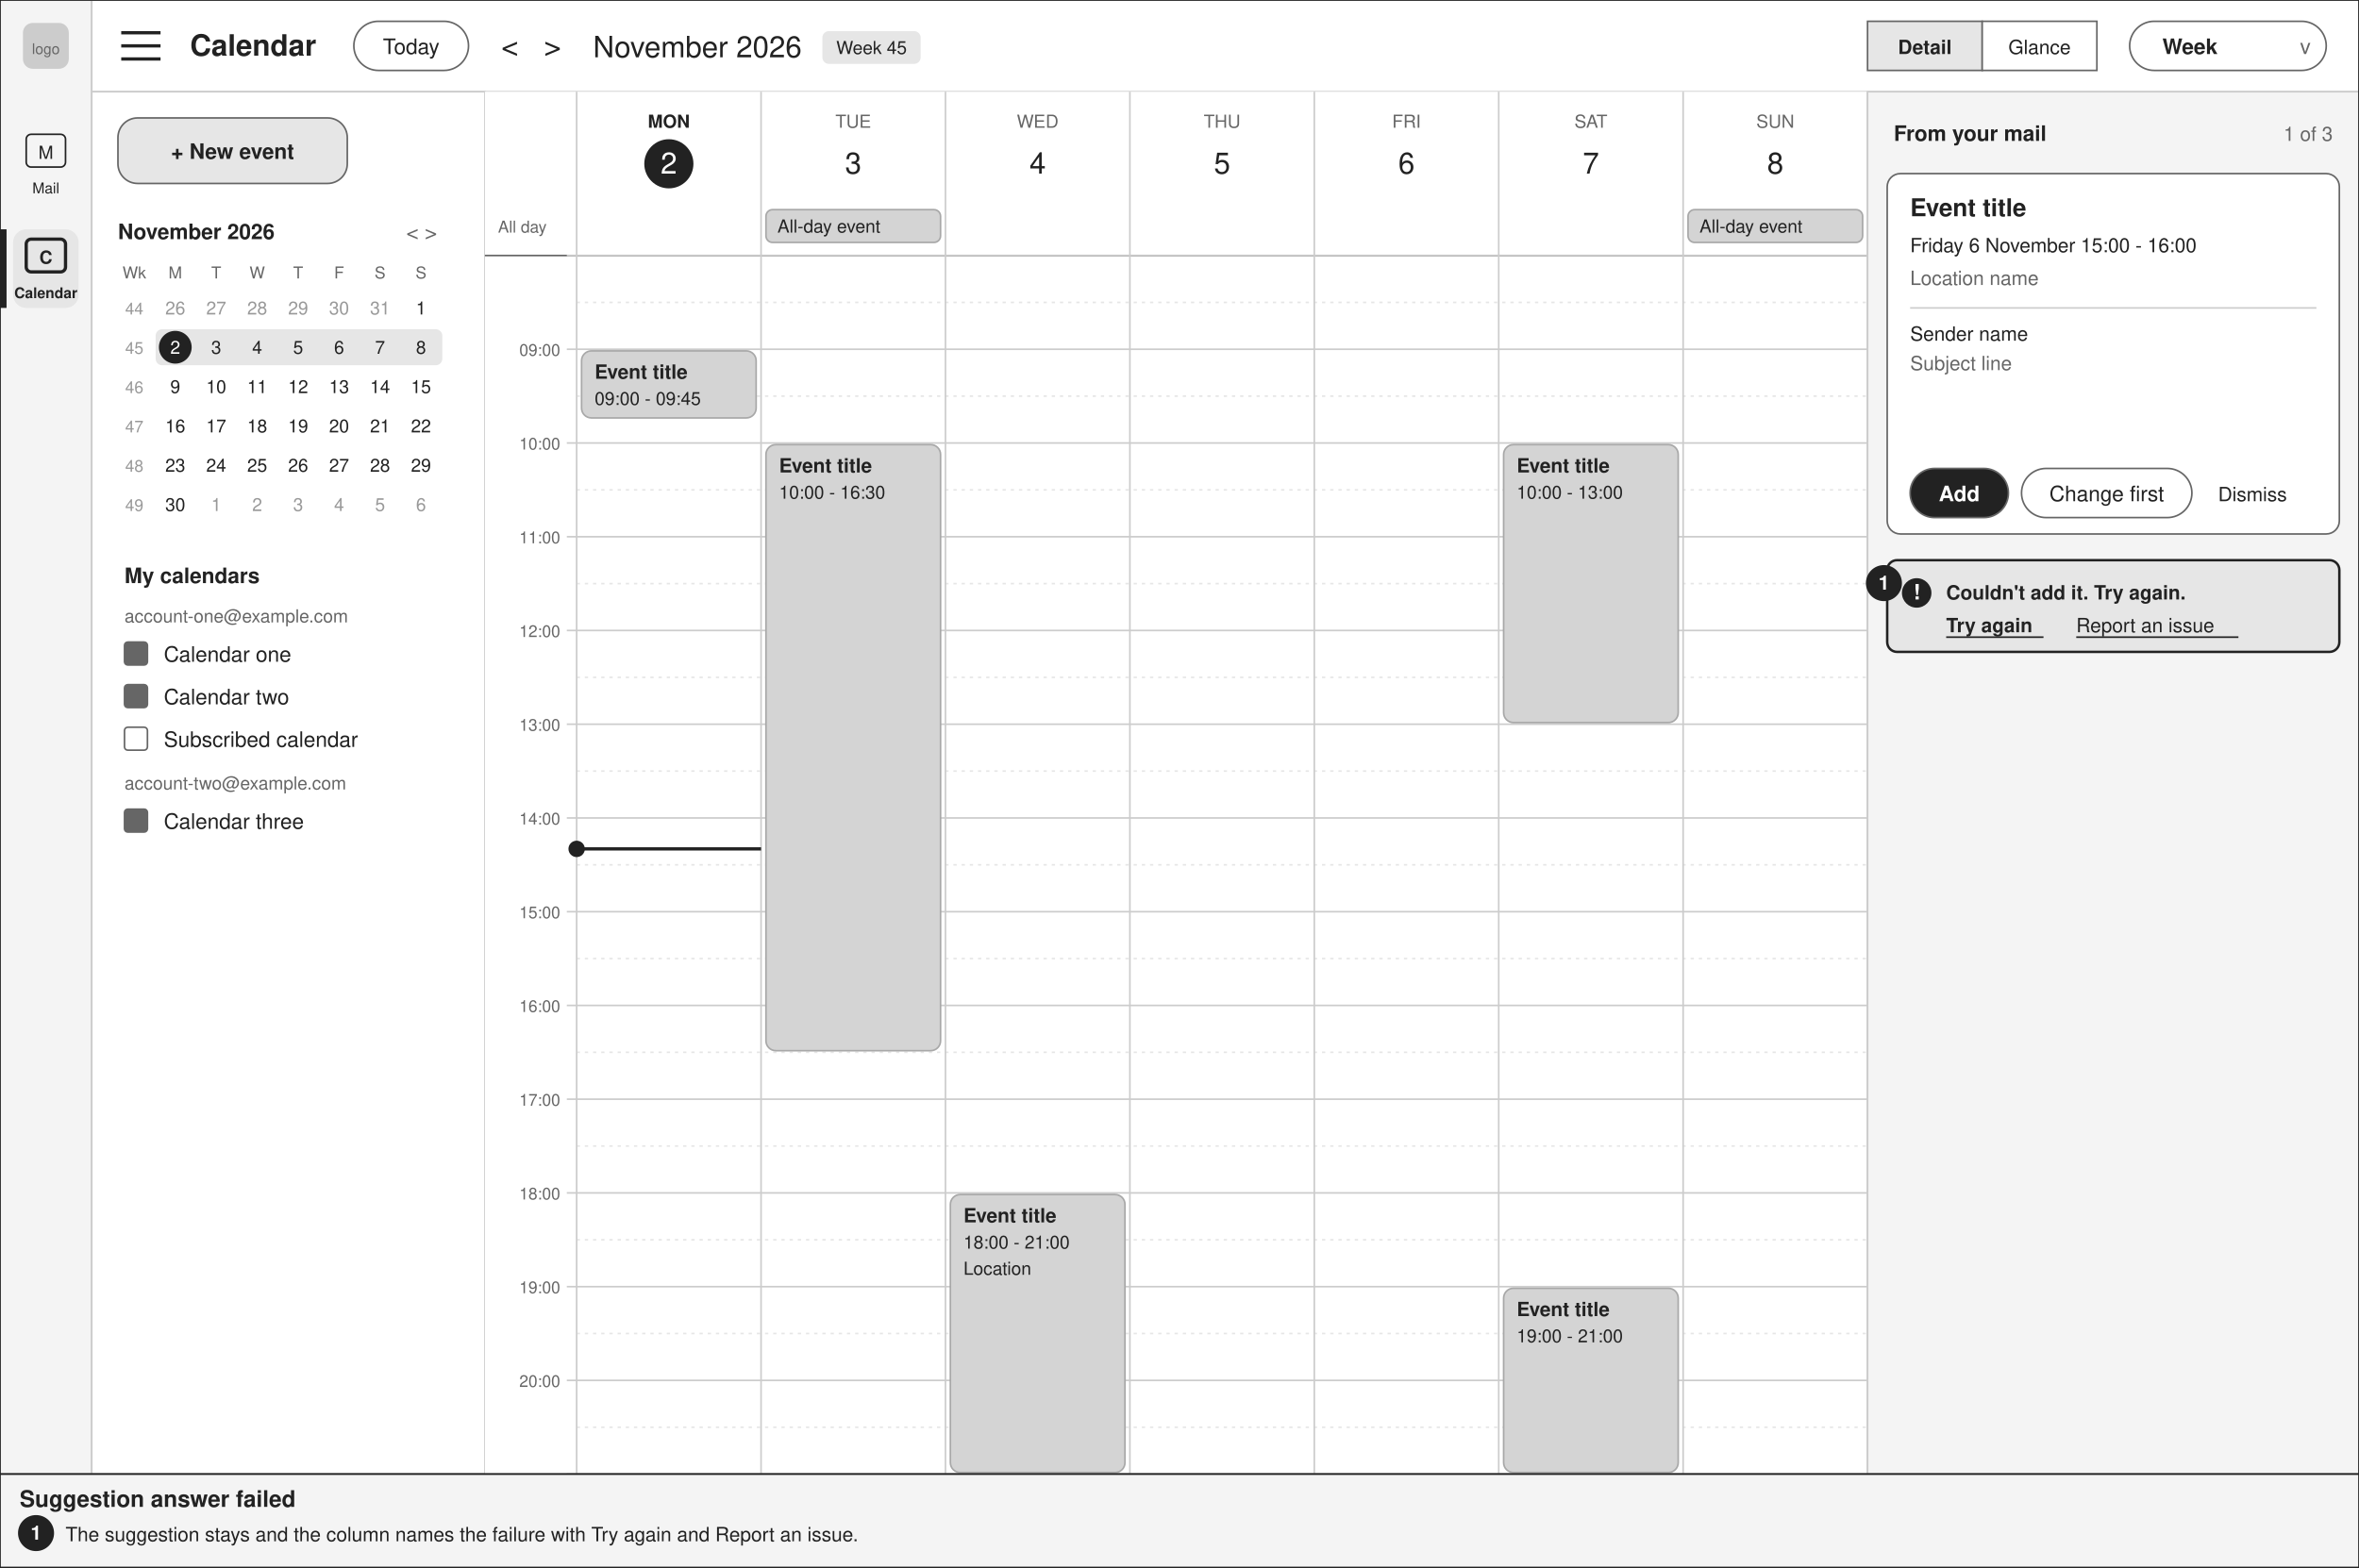
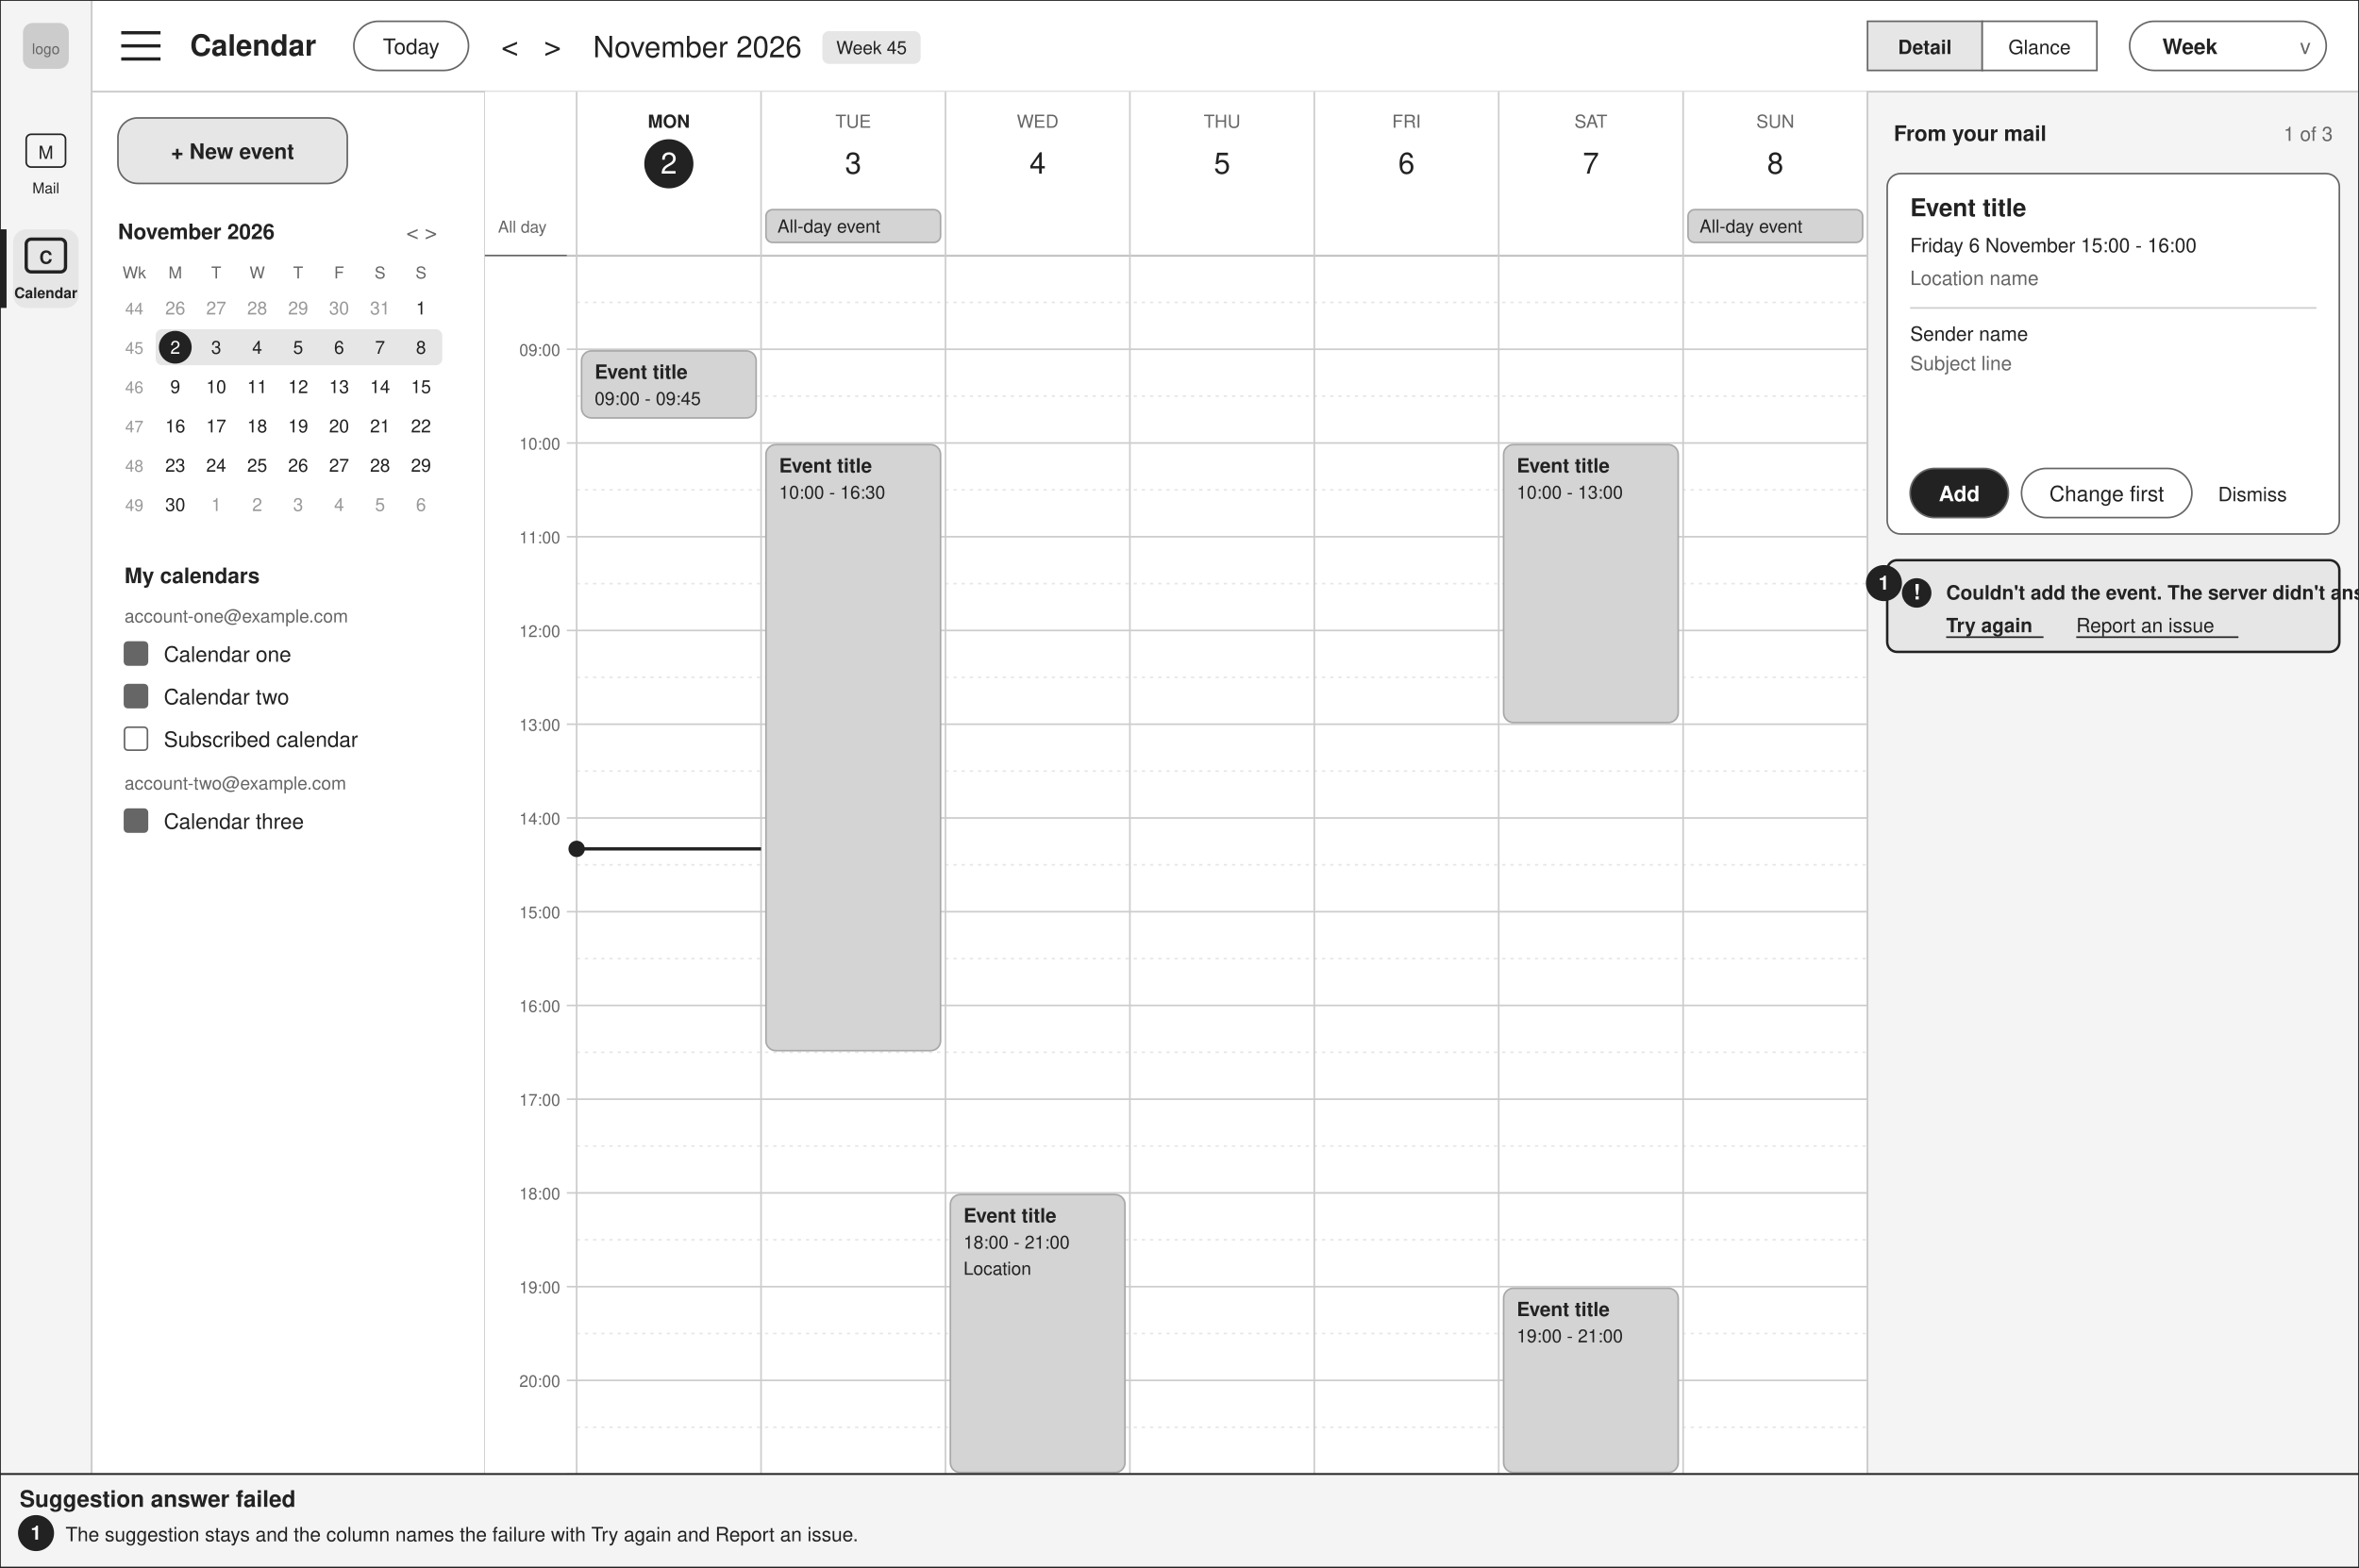
<svg xmlns="http://www.w3.org/2000/svg" width="1440" height="957" viewBox="0 0 1440 957">
  <rect width="1440" height="957" fill="#fff" />
  <rect x="0" y="0" width="56" height="900" rx="0" fill="#f4f4f4" stroke="#ccc" stroke-width="1" />
  <rect x="14" y="14" width="28" height="28" rx="6" fill="#ccc" stroke="none" stroke-width="1" />
  <text x="28" y="33" font-family="Helvetica, Arial, sans-serif" font-size="9" fill="#666" text-anchor="middle">logo</text>
  <rect x="16" y="82" width="24" height="20" rx="3" fill="none" stroke="#222" stroke-width="1" />
  <text x="28" y="97" font-family="Helvetica, Arial, sans-serif" font-size="11" fill="#222" text-anchor="middle">M</text>
  <text x="28" y="118" font-family="Helvetica, Arial, sans-serif" font-size="9" fill="#222" text-anchor="middle">Mail</text>
  <rect x="0" y="140" width="4" height="48" rx="0" fill="#222" stroke="none" stroke-width="1" />
  <rect x="8" y="140" width="40" height="48" rx="8" fill="#e6e6e6" stroke="none" stroke-width="1" />
  <rect x="16" y="146" width="24" height="20" rx="3" fill="none" stroke="#222" stroke-width="2" />
  <text x="28" y="161" font-family="Helvetica, Arial, sans-serif" font-size="11" fill="#222" font-weight="bold" text-anchor="middle">C</text>
  <text x="28" y="182" font-family="Helvetica, Arial, sans-serif" font-size="9" fill="#222" font-weight="bold" text-anchor="middle">Calendar</text>
  <rect x="56" y="0" width="1384" height="56" rx="0" fill="#fff" stroke="#ccc" stroke-width="1" />
  <line x1="74" y1="20" x2="98" y2="20" stroke="#222" stroke-width="2" />
  <line x1="74" y1="28" x2="98" y2="28" stroke="#222" stroke-width="2" />
  <line x1="74" y1="36" x2="98" y2="36" stroke="#222" stroke-width="2" />
  <text x="116" y="34" font-family="Helvetica, Arial, sans-serif" font-size="18" fill="#222" font-weight="bold">Calendar</text>
  <rect x="216" y="13" width="70" height="30" rx="15" fill="#fff" stroke="#666" stroke-width="1" />
  <text x="251" y="33" font-family="Helvetica, Arial, sans-serif" font-size="13" fill="#222" text-anchor="middle">Today</text>
  <text x="306" y="34" font-family="Helvetica, Arial, sans-serif" font-size="18" fill="#222">&lt;</text>
  <text x="332" y="34" font-family="Helvetica, Arial, sans-serif" font-size="18" fill="#222">&gt;</text>
  <text x="362" y="35" font-family="Helvetica, Arial, sans-serif" font-size="18" fill="#222">November 2026</text>
  <rect x="502" y="19" width="60" height="20" rx="4" fill="#e6e6e6" stroke="none" stroke-width="1" />
  <text x="532" y="33" font-family="Helvetica, Arial, sans-serif" font-size="11" fill="#222" text-anchor="middle">Week 45</text>
  <rect x="1140" y="13" width="70" height="30" rx="0" fill="#e6e6e6" stroke="#666" stroke-width="1" />
  <text x="1175" y="33" font-family="Helvetica, Arial, sans-serif" font-size="12" fill="#222" font-weight="bold" text-anchor="middle">Detail</text>
  <rect x="1210" y="13" width="70" height="30" rx="0" fill="#fff" stroke="#666" stroke-width="1" />
  <text x="1245" y="33" font-family="Helvetica, Arial, sans-serif" font-size="12" fill="#222" text-anchor="middle">Glance</text>
  <rect x="1300" y="13" width="120" height="30" rx="15" fill="none" stroke="#666" stroke-width="1" />
  <text x="1320" y="33" font-family="Helvetica, Arial, sans-serif" font-size="13" fill="#222" font-weight="bold">Week</text>
  <text x="1404" y="33" font-family="Helvetica, Arial, sans-serif" font-size="13" fill="#666">v</text>
  <rect x="56" y="56" width="240" height="844" rx="0" fill="#fff" stroke="#ccc" stroke-width="1" />
  <rect x="72" y="72" width="140" height="40" rx="12" fill="#e6e6e6" stroke="#666" stroke-width="1" />
  <text x="142" y="97" font-family="Helvetica, Arial, sans-serif" font-size="13" fill="#222" font-weight="bold" text-anchor="middle">+  New event</text>
  <text x="72" y="146" font-family="Helvetica, Arial, sans-serif" font-size="13" fill="#222" font-weight="bold">November 2026</text>
  <text x="248" y="146" font-family="Helvetica, Arial, sans-serif" font-size="13" fill="#666">&lt;  &gt;</text>
  <text x="82" y="170" font-family="Helvetica, Arial, sans-serif" font-size="10" fill="#666" text-anchor="middle">Wk</text>
  <text x="107" y="170" font-family="Helvetica, Arial, sans-serif" font-size="10" fill="#666" text-anchor="middle">M</text>
  <text x="132" y="170" font-family="Helvetica, Arial, sans-serif" font-size="10" fill="#666" text-anchor="middle">T</text>
  <text x="157" y="170" font-family="Helvetica, Arial, sans-serif" font-size="10" fill="#666" text-anchor="middle">W</text>
  <text x="182" y="170" font-family="Helvetica, Arial, sans-serif" font-size="10" fill="#666" text-anchor="middle">T</text>
  <text x="207" y="170" font-family="Helvetica, Arial, sans-serif" font-size="10" fill="#666" text-anchor="middle">F</text>
  <text x="232" y="170" font-family="Helvetica, Arial, sans-serif" font-size="10" fill="#666" text-anchor="middle">S</text>
  <text x="257" y="170" font-family="Helvetica, Arial, sans-serif" font-size="10" fill="#666" text-anchor="middle">S</text>
  <rect x="95" y="201" width="175" height="22" rx="4" fill="#e6e6e6" stroke="none" stroke-width="1" />
  <text x="82" y="192" font-family="Helvetica, Arial, sans-serif" font-size="10" fill="#999" text-anchor="middle">44</text>
  <text x="107" y="192" font-family="Helvetica, Arial, sans-serif" font-size="11" fill="#999" text-anchor="middle">26</text>
  <text x="132" y="192" font-family="Helvetica, Arial, sans-serif" font-size="11" fill="#999" text-anchor="middle">27</text>
  <text x="157" y="192" font-family="Helvetica, Arial, sans-serif" font-size="11" fill="#999" text-anchor="middle">28</text>
  <text x="182" y="192" font-family="Helvetica, Arial, sans-serif" font-size="11" fill="#999" text-anchor="middle">29</text>
  <text x="207" y="192" font-family="Helvetica, Arial, sans-serif" font-size="11" fill="#999" text-anchor="middle">30</text>
  <text x="232" y="192" font-family="Helvetica, Arial, sans-serif" font-size="11" fill="#999" text-anchor="middle">31</text>
  <text x="257" y="192" font-family="Helvetica, Arial, sans-serif" font-size="11" fill="#222" text-anchor="middle">1</text>
  <text x="82" y="216" font-family="Helvetica, Arial, sans-serif" font-size="10" fill="#999" text-anchor="middle">45</text>
  <circle cx="107" cy="212" r="10" fill="#222" stroke="none" stroke-width="1" />
  <text x="107" y="216" font-family="Helvetica, Arial, sans-serif" font-size="11" fill="#fff" text-anchor="middle">2</text>
  <text x="132" y="216" font-family="Helvetica, Arial, sans-serif" font-size="11" fill="#222" text-anchor="middle">3</text>
  <text x="157" y="216" font-family="Helvetica, Arial, sans-serif" font-size="11" fill="#222" text-anchor="middle">4</text>
  <text x="182" y="216" font-family="Helvetica, Arial, sans-serif" font-size="11" fill="#222" text-anchor="middle">5</text>
  <text x="207" y="216" font-family="Helvetica, Arial, sans-serif" font-size="11" fill="#222" text-anchor="middle">6</text>
  <text x="232" y="216" font-family="Helvetica, Arial, sans-serif" font-size="11" fill="#222" text-anchor="middle">7</text>
  <text x="257" y="216" font-family="Helvetica, Arial, sans-serif" font-size="11" fill="#222" text-anchor="middle">8</text>
  <text x="82" y="240" font-family="Helvetica, Arial, sans-serif" font-size="10" fill="#999" text-anchor="middle">46</text>
  <text x="107" y="240" font-family="Helvetica, Arial, sans-serif" font-size="11" fill="#222" text-anchor="middle">9</text>
  <text x="132" y="240" font-family="Helvetica, Arial, sans-serif" font-size="11" fill="#222" text-anchor="middle">10</text>
  <text x="157" y="240" font-family="Helvetica, Arial, sans-serif" font-size="11" fill="#222" text-anchor="middle">11</text>
  <text x="182" y="240" font-family="Helvetica, Arial, sans-serif" font-size="11" fill="#222" text-anchor="middle">12</text>
  <text x="207" y="240" font-family="Helvetica, Arial, sans-serif" font-size="11" fill="#222" text-anchor="middle">13</text>
  <text x="232" y="240" font-family="Helvetica, Arial, sans-serif" font-size="11" fill="#222" text-anchor="middle">14</text>
  <text x="257" y="240" font-family="Helvetica, Arial, sans-serif" font-size="11" fill="#222" text-anchor="middle">15</text>
  <text x="82" y="264" font-family="Helvetica, Arial, sans-serif" font-size="10" fill="#999" text-anchor="middle">47</text>
  <text x="107" y="264" font-family="Helvetica, Arial, sans-serif" font-size="11" fill="#222" text-anchor="middle">16</text>
  <text x="132" y="264" font-family="Helvetica, Arial, sans-serif" font-size="11" fill="#222" text-anchor="middle">17</text>
  <text x="157" y="264" font-family="Helvetica, Arial, sans-serif" font-size="11" fill="#222" text-anchor="middle">18</text>
  <text x="182" y="264" font-family="Helvetica, Arial, sans-serif" font-size="11" fill="#222" text-anchor="middle">19</text>
  <text x="207" y="264" font-family="Helvetica, Arial, sans-serif" font-size="11" fill="#222" text-anchor="middle">20</text>
  <text x="232" y="264" font-family="Helvetica, Arial, sans-serif" font-size="11" fill="#222" text-anchor="middle">21</text>
  <text x="257" y="264" font-family="Helvetica, Arial, sans-serif" font-size="11" fill="#222" text-anchor="middle">22</text>
  <text x="82" y="288" font-family="Helvetica, Arial, sans-serif" font-size="10" fill="#999" text-anchor="middle">48</text>
  <text x="107" y="288" font-family="Helvetica, Arial, sans-serif" font-size="11" fill="#222" text-anchor="middle">23</text>
  <text x="132" y="288" font-family="Helvetica, Arial, sans-serif" font-size="11" fill="#222" text-anchor="middle">24</text>
  <text x="157" y="288" font-family="Helvetica, Arial, sans-serif" font-size="11" fill="#222" text-anchor="middle">25</text>
  <text x="182" y="288" font-family="Helvetica, Arial, sans-serif" font-size="11" fill="#222" text-anchor="middle">26</text>
  <text x="207" y="288" font-family="Helvetica, Arial, sans-serif" font-size="11" fill="#222" text-anchor="middle">27</text>
  <text x="232" y="288" font-family="Helvetica, Arial, sans-serif" font-size="11" fill="#222" text-anchor="middle">28</text>
  <text x="257" y="288" font-family="Helvetica, Arial, sans-serif" font-size="11" fill="#222" text-anchor="middle">29</text>
  <text x="82" y="312" font-family="Helvetica, Arial, sans-serif" font-size="10" fill="#999" text-anchor="middle">49</text>
  <text x="107" y="312" font-family="Helvetica, Arial, sans-serif" font-size="11" fill="#222" text-anchor="middle">30</text>
  <text x="132" y="312" font-family="Helvetica, Arial, sans-serif" font-size="11" fill="#999" text-anchor="middle">1</text>
  <text x="157" y="312" font-family="Helvetica, Arial, sans-serif" font-size="11" fill="#999" text-anchor="middle">2</text>
  <text x="182" y="312" font-family="Helvetica, Arial, sans-serif" font-size="11" fill="#999" text-anchor="middle">3</text>
  <text x="207" y="312" font-family="Helvetica, Arial, sans-serif" font-size="11" fill="#999" text-anchor="middle">4</text>
  <text x="232" y="312" font-family="Helvetica, Arial, sans-serif" font-size="11" fill="#999" text-anchor="middle">5</text>
  <text x="257" y="312" font-family="Helvetica, Arial, sans-serif" font-size="11" fill="#999" text-anchor="middle">6</text>
  <text x="76" y="356" font-family="Helvetica, Arial, sans-serif" font-size="13" fill="#222" font-weight="bold">My calendars</text>
  <text x="76" y="380" font-family="Helvetica, Arial, sans-serif" font-size="11" fill="#666">account-one@example.com</text>
  <rect x="76" y="392" width="14" height="14" rx="2" fill="#666" stroke="#666" stroke-width="1" />
  <text x="100" y="404" font-family="Helvetica, Arial, sans-serif" font-size="13" fill="#222">Calendar one</text>
  <rect x="76" y="418" width="14" height="14" rx="2" fill="#666" stroke="#666" stroke-width="1" />
  <text x="100" y="430" font-family="Helvetica, Arial, sans-serif" font-size="13" fill="#222">Calendar two</text>
  <rect x="76" y="444" width="14" height="14" rx="2" fill="none" stroke="#666" stroke-width="1" />
  <text x="100" y="456" font-family="Helvetica, Arial, sans-serif" font-size="13" fill="#222">Subscribed calendar</text>
  <text x="76" y="482" font-family="Helvetica, Arial, sans-serif" font-size="11" fill="#666">account-two@example.com</text>
  <rect x="76" y="494" width="14" height="14" rx="2" fill="#666" stroke="#666" stroke-width="1" />
  <text x="100" y="506" font-family="Helvetica, Arial, sans-serif" font-size="13" fill="#222">Calendar three</text>
  <rect x="296" y="56" width="844" height="844" rx="0" fill="#fff" stroke="none" stroke-width="1" />
  <text x="408.286" y="78" font-family="Helvetica, Arial, sans-serif" font-size="11" fill="#222" font-weight="bold" text-anchor="middle">MON</text>
  <circle cx="408.286" cy="100" r="15" fill="#222" stroke="none" stroke-width="1" />
  <text x="408.286" y="106" font-family="Helvetica, Arial, sans-serif" font-size="18" fill="#fff" text-anchor="middle">2</text>
  <text x="520.857" y="78" font-family="Helvetica, Arial, sans-serif" font-size="11" fill="#666" text-anchor="middle">TUE</text>
  <text x="520.857" y="106" font-family="Helvetica, Arial, sans-serif" font-size="18" fill="#222" text-anchor="middle">3</text>
  <text x="633.429" y="78" font-family="Helvetica, Arial, sans-serif" font-size="11" fill="#666" text-anchor="middle">WED</text>
  <text x="633.429" y="106" font-family="Helvetica, Arial, sans-serif" font-size="18" fill="#222" text-anchor="middle">4</text>
  <text x="746" y="78" font-family="Helvetica, Arial, sans-serif" font-size="11" fill="#666" text-anchor="middle">THU</text>
  <text x="746" y="106" font-family="Helvetica, Arial, sans-serif" font-size="18" fill="#222" text-anchor="middle">5</text>
  <text x="858.571" y="78" font-family="Helvetica, Arial, sans-serif" font-size="11" fill="#666" text-anchor="middle">FRI</text>
  <text x="858.571" y="106" font-family="Helvetica, Arial, sans-serif" font-size="18" fill="#222" text-anchor="middle">6</text>
  <text x="971.143" y="78" font-family="Helvetica, Arial, sans-serif" font-size="11" fill="#666" text-anchor="middle">SAT</text>
  <text x="971.143" y="106" font-family="Helvetica, Arial, sans-serif" font-size="18" fill="#222" text-anchor="middle">7</text>
  <text x="1083.714" y="78" font-family="Helvetica, Arial, sans-serif" font-size="11" fill="#666" text-anchor="middle">SUN</text>
  <text x="1083.714" y="106" font-family="Helvetica, Arial, sans-serif" font-size="18" fill="#222" text-anchor="middle">8</text>
  <text x="304" y="142" font-family="Helvetica, Arial, sans-serif" font-size="10" fill="#666">All day</text>
  <rect x="467.571" y="128" width="106.571" height="20" rx="4" fill="#d4d4d4" stroke="#a8a8a8" stroke-width="1" />
  <text x="474.571" y="142" font-family="Helvetica, Arial, sans-serif" font-size="11" fill="#222">All-day event</text>
  <rect x="1030.429" y="128" width="106.571" height="20" rx="4" fill="#d4d4d4" stroke="#a8a8a8" stroke-width="1" />
  <text x="1037.429" y="142" font-family="Helvetica, Arial, sans-serif" font-size="11" fill="#222">All-day event</text>
  <line x1="296" y1="156" x2="1140" y2="156" stroke="#666" stroke-width="1" />
  <line x1="346" y1="156" x2="1140" y2="156" stroke="#ccc" stroke-width="1" />
  <line x1="352" y1="184.615" x2="1140" y2="184.615" stroke="#e6e6e6" stroke-width="1" stroke-dasharray="2 3" />
  <line x1="346" y1="213.231" x2="1140" y2="213.231" stroke="#ccc" stroke-width="1" />
  <text x="342" y="217.231" font-family="Helvetica, Arial, sans-serif" font-size="10" fill="#666" text-anchor="end">09:00</text>
  <line x1="352" y1="241.846" x2="1140" y2="241.846" stroke="#e6e6e6" stroke-width="1" stroke-dasharray="2 3" />
  <line x1="346" y1="270.462" x2="1140" y2="270.462" stroke="#ccc" stroke-width="1" />
  <text x="342" y="274.462" font-family="Helvetica, Arial, sans-serif" font-size="10" fill="#666" text-anchor="end">10:00</text>
  <line x1="352" y1="299.077" x2="1140" y2="299.077" stroke="#e6e6e6" stroke-width="1" stroke-dasharray="2 3" />
  <line x1="346" y1="327.692" x2="1140" y2="327.692" stroke="#ccc" stroke-width="1" />
  <text x="342" y="331.692" font-family="Helvetica, Arial, sans-serif" font-size="10" fill="#666" text-anchor="end">11:00</text>
  <line x1="352" y1="356.308" x2="1140" y2="356.308" stroke="#e6e6e6" stroke-width="1" stroke-dasharray="2 3" />
  <line x1="346" y1="384.923" x2="1140" y2="384.923" stroke="#ccc" stroke-width="1" />
  <text x="342" y="388.923" font-family="Helvetica, Arial, sans-serif" font-size="10" fill="#666" text-anchor="end">12:00</text>
  <line x1="352" y1="413.538" x2="1140" y2="413.538" stroke="#e6e6e6" stroke-width="1" stroke-dasharray="2 3" />
  <line x1="346" y1="442.154" x2="1140" y2="442.154" stroke="#ccc" stroke-width="1" />
  <text x="342" y="446.154" font-family="Helvetica, Arial, sans-serif" font-size="10" fill="#666" text-anchor="end">13:00</text>
  <line x1="352" y1="470.769" x2="1140" y2="470.769" stroke="#e6e6e6" stroke-width="1" stroke-dasharray="2 3" />
  <line x1="346" y1="499.385" x2="1140" y2="499.385" stroke="#ccc" stroke-width="1" />
  <text x="342" y="503.385" font-family="Helvetica, Arial, sans-serif" font-size="10" fill="#666" text-anchor="end">14:00</text>
  <line x1="352" y1="528" x2="1140" y2="528" stroke="#e6e6e6" stroke-width="1" stroke-dasharray="2 3" />
  <line x1="346" y1="556.615" x2="1140" y2="556.615" stroke="#ccc" stroke-width="1" />
  <text x="342" y="560.615" font-family="Helvetica, Arial, sans-serif" font-size="10" fill="#666" text-anchor="end">15:00</text>
  <line x1="352" y1="585.231" x2="1140" y2="585.231" stroke="#e6e6e6" stroke-width="1" stroke-dasharray="2 3" />
  <line x1="346" y1="613.846" x2="1140" y2="613.846" stroke="#ccc" stroke-width="1" />
  <text x="342" y="617.846" font-family="Helvetica, Arial, sans-serif" font-size="10" fill="#666" text-anchor="end">16:00</text>
  <line x1="352" y1="642.462" x2="1140" y2="642.462" stroke="#e6e6e6" stroke-width="1" stroke-dasharray="2 3" />
  <line x1="346" y1="671.077" x2="1140" y2="671.077" stroke="#ccc" stroke-width="1" />
  <text x="342" y="675.077" font-family="Helvetica, Arial, sans-serif" font-size="10" fill="#666" text-anchor="end">17:00</text>
  <line x1="352" y1="699.692" x2="1140" y2="699.692" stroke="#e6e6e6" stroke-width="1" stroke-dasharray="2 3" />
  <line x1="346" y1="728.308" x2="1140" y2="728.308" stroke="#ccc" stroke-width="1" />
  <text x="342" y="732.308" font-family="Helvetica, Arial, sans-serif" font-size="10" fill="#666" text-anchor="end">18:00</text>
  <line x1="352" y1="756.923" x2="1140" y2="756.923" stroke="#e6e6e6" stroke-width="1" stroke-dasharray="2 3" />
  <line x1="346" y1="785.538" x2="1140" y2="785.538" stroke="#ccc" stroke-width="1" />
  <text x="342" y="789.538" font-family="Helvetica, Arial, sans-serif" font-size="10" fill="#666" text-anchor="end">19:00</text>
  <line x1="352" y1="814.154" x2="1140" y2="814.154" stroke="#e6e6e6" stroke-width="1" stroke-dasharray="2 3" />
  <line x1="346" y1="842.769" x2="1140" y2="842.769" stroke="#ccc" stroke-width="1" />
  <text x="342" y="846.769" font-family="Helvetica, Arial, sans-serif" font-size="10" fill="#666" text-anchor="end">20:00</text>
  <line x1="352" y1="871.385" x2="1140" y2="871.385" stroke="#e6e6e6" stroke-width="1" stroke-dasharray="2 3" />
  <line x1="346" y1="900" x2="1140" y2="900" stroke="#ccc" stroke-width="1" />
  <line x1="352" y1="928.615" x2="1140" y2="928.615" stroke="#e6e6e6" stroke-width="1" stroke-dasharray="2 3" />
  <line x1="352" y1="56" x2="352" y2="900" stroke="#ccc" stroke-width="1" />
  <line x1="464.571" y1="56" x2="464.571" y2="900" stroke="#ccc" stroke-width="1" />
  <line x1="577.143" y1="56" x2="577.143" y2="900" stroke="#ccc" stroke-width="1" />
  <line x1="689.714" y1="56" x2="689.714" y2="900" stroke="#ccc" stroke-width="1" />
  <line x1="802.286" y1="56" x2="802.286" y2="900" stroke="#ccc" stroke-width="1" />
  <line x1="914.857" y1="56" x2="914.857" y2="900" stroke="#ccc" stroke-width="1" />
  <line x1="1027.429" y1="56" x2="1027.429" y2="900" stroke="#ccc" stroke-width="1" />
  <line x1="1140" y1="56" x2="1140" y2="900" stroke="#ccc" stroke-width="1" />
  <circle cx="352" cy="518.271" r="5" fill="#222" stroke="none" stroke-width="1" />
  <line x1="352" y1="518.271" x2="464.571" y2="518.271" stroke="#222" stroke-width="2" />
  <rect x="467.571" y="271.462" width="106.571" height="370" rx="6" fill="#d4d4d4" stroke="#a8a8a8" stroke-width="1" />
  <text x="475.571" y="288.462" font-family="Helvetica, Arial, sans-serif" font-size="12" fill="#222" font-weight="bold">Event title</text>
  <text x="475.571" y="304.462" font-family="Helvetica, Arial, sans-serif" font-size="11" fill="#222">10:00 - 16:30</text>
  <rect x="580.143" y="729.308" width="106.571" height="169.692" rx="6" fill="#d4d4d4" stroke="#a8a8a8" stroke-width="1" />
  <text x="588.143" y="746.308" font-family="Helvetica, Arial, sans-serif" font-size="12" fill="#222" font-weight="bold">Event title</text>
  <text x="588.143" y="762.308" font-family="Helvetica, Arial, sans-serif" font-size="11" fill="#222">18:00 - 21:00</text>
  <text x="588.143" y="778.308" font-family="Helvetica, Arial, sans-serif" font-size="11" fill="#222">Location</text>
  <rect x="917.857" y="271.462" width="106.571" height="169.692" rx="6" fill="#d4d4d4" stroke="#a8a8a8" stroke-width="1" />
  <text x="925.857" y="288.462" font-family="Helvetica, Arial, sans-serif" font-size="12" fill="#222" font-weight="bold">Event title</text>
  <text x="925.857" y="304.462" font-family="Helvetica, Arial, sans-serif" font-size="11" fill="#222">10:00 - 13:00</text>
  <rect x="917.857" y="786.538" width="106.571" height="112.462" rx="6" fill="#d4d4d4" stroke="#a8a8a8" stroke-width="1" />
  <text x="925.857" y="803.538" font-family="Helvetica, Arial, sans-serif" font-size="12" fill="#222" font-weight="bold">Event title</text>
  <text x="925.857" y="819.538" font-family="Helvetica, Arial, sans-serif" font-size="11" fill="#222">19:00 - 21:00</text>
  <rect x="355" y="214.231" width="106.571" height="40.923" rx="6" fill="#d4d4d4" stroke="#a8a8a8" stroke-width="1" />
  <text x="363" y="231.231" font-family="Helvetica, Arial, sans-serif" font-size="12" fill="#222" font-weight="bold">Event title</text>
  <text x="363" y="247.231" font-family="Helvetica, Arial, sans-serif" font-size="11" fill="#222">09:00 - 09:45</text>
  <rect x="1140" y="56" width="300" height="844" rx="0" fill="#f4f4f4" stroke="#ccc" stroke-width="1" />
  <text x="1156" y="86" font-family="Helvetica, Arial, sans-serif" font-size="13" fill="#222" font-weight="bold">From your mail</text>
  <text x="1424" y="86" font-family="Helvetica, Arial, sans-serif" font-size="12" fill="#666" text-anchor="end">1 of 3</text>
  <rect x="1152" y="106" width="276" height="220" rx="8" fill="#fff" stroke="#666" stroke-width="1" />
  <text x="1166" y="132" font-family="Helvetica, Arial, sans-serif" font-size="15" fill="#222" font-weight="bold">Event title</text>
  <text x="1166" y="154" font-family="Helvetica, Arial, sans-serif" font-size="12" fill="#222">Friday 6 November  15:00 - 16:00</text>
  <text x="1166" y="174" font-family="Helvetica, Arial, sans-serif" font-size="12" fill="#666">Location name</text>
  <line x1="1166" y1="188" x2="1414" y2="188" stroke="#ccc" stroke-width="1" />
  <text x="1166" y="208" font-family="Helvetica, Arial, sans-serif" font-size="12" fill="#222">Sender name</text>
  <text x="1166" y="226" font-family="Helvetica, Arial, sans-serif" font-size="12" fill="#666">Subject line</text>
  <rect x="1166" y="286" width="60" height="30" rx="15" fill="#222" stroke="#666" stroke-width="1" />
  <text x="1196" y="306" font-family="Helvetica, Arial, sans-serif" font-size="13" fill="#fff" font-weight="bold" text-anchor="middle">Add</text>
  <rect x="1234" y="286" width="104" height="30" rx="15" fill="#fff" stroke="#666" stroke-width="1" />
  <text x="1286" y="306" font-family="Helvetica, Arial, sans-serif" font-size="13" fill="#222" text-anchor="middle">Change first</text>
  <text x="1354" y="306" font-family="Helvetica, Arial, sans-serif" font-size="12" fill="#222">Dismiss</text>
  <rect x="1152" y="342" width="276" height="56" rx="6" fill="#e6e6e6" stroke="#222" stroke-width="1.5" />
  <circle cx="1170" cy="362" r="9" fill="#222" stroke="none" stroke-width="1" />
  <text x="1170" y="366" font-family="Helvetica, Arial, sans-serif" font-size="13" fill="#fff" font-weight="bold" text-anchor="middle">!</text>
-   <text x="1188" y="366" font-family="Helvetica, Arial, sans-serif" font-size="12" fill="#222" font-weight="bold">Couldn't add it. Try again.</text>
+   <text x="1188" y="366" font-family="Helvetica, Arial, sans-serif" font-size="12" fill="#222" font-weight="bold">Couldn't add the event. The server didn't answer.</text>
  <text x="1188" y="386" font-family="Helvetica, Arial, sans-serif" font-size="12" fill="#222" font-weight="bold">Try again</text>
  <line x1="1188" y1="389" x2="1247.4" y2="389" stroke="#222" stroke-width="1" />
  <text x="1267.4" y="386" font-family="Helvetica, Arial, sans-serif" font-size="12" fill="#222">Report an issue</text>
  <line x1="1267.4" y1="389" x2="1366.4" y2="389" stroke="#222" stroke-width="1" />
  <circle cx="1150" cy="356" r="11" fill="#222" stroke="none" stroke-width="1" />
  <text x="1150" y="360" font-family="Helvetica, Arial, sans-serif" font-size="12" fill="#fff" font-weight="bold" text-anchor="middle">1</text>
  <rect x="0" y="0" width="1440" height="900" rx="0" fill="none" stroke="#222" stroke-width="1" />
  <rect x="0" y="900" width="1440" height="57" rx="0" fill="#f4f4f4" stroke="#222" stroke-width="1" />
  <text x="12" y="920" font-family="Helvetica, Arial, sans-serif" font-size="14" fill="#222" font-weight="bold">Suggestion answer failed</text>
  <circle cx="22" cy="936" r="11" fill="#222" stroke="none" stroke-width="1" />
  <text x="22" y="940" font-family="Helvetica, Arial, sans-serif" font-size="12" fill="#fff" font-weight="bold" text-anchor="middle">1</text>
  <text x="40" y="941" font-family="Helvetica, Arial, sans-serif" font-size="12" fill="#222">The suggestion stays and the column names the failure with Try again and Report an issue.</text>
</svg>
